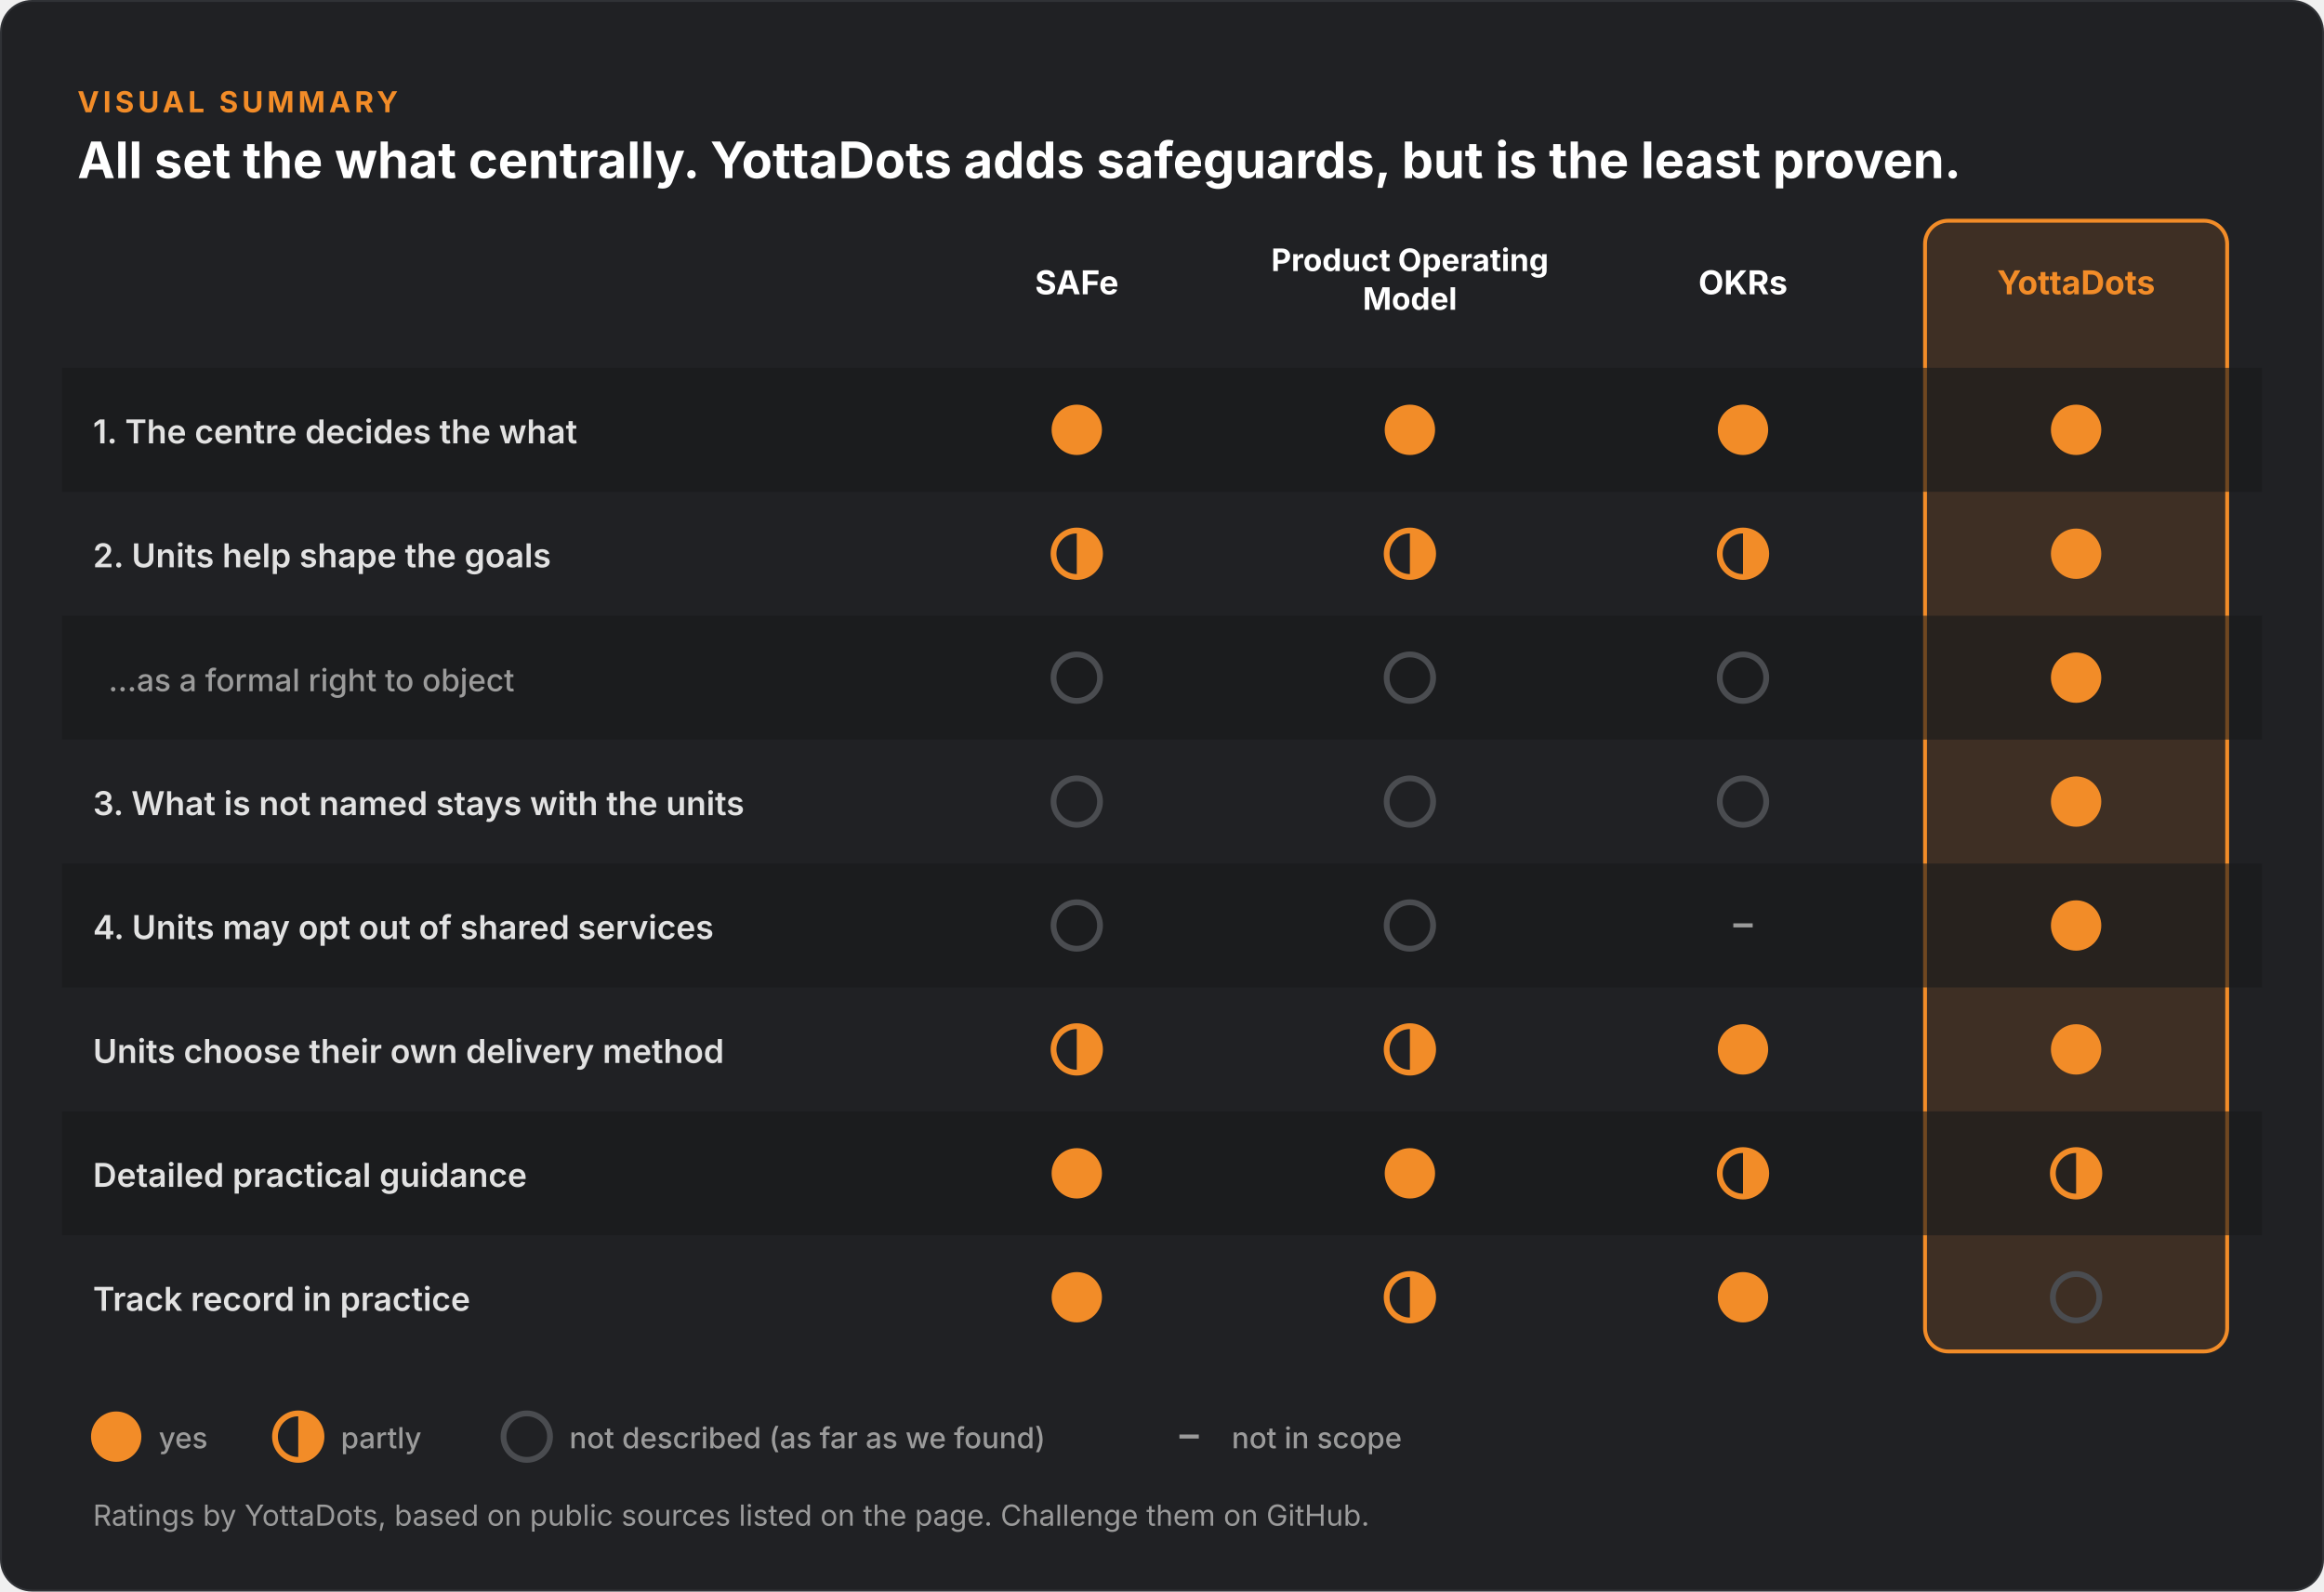
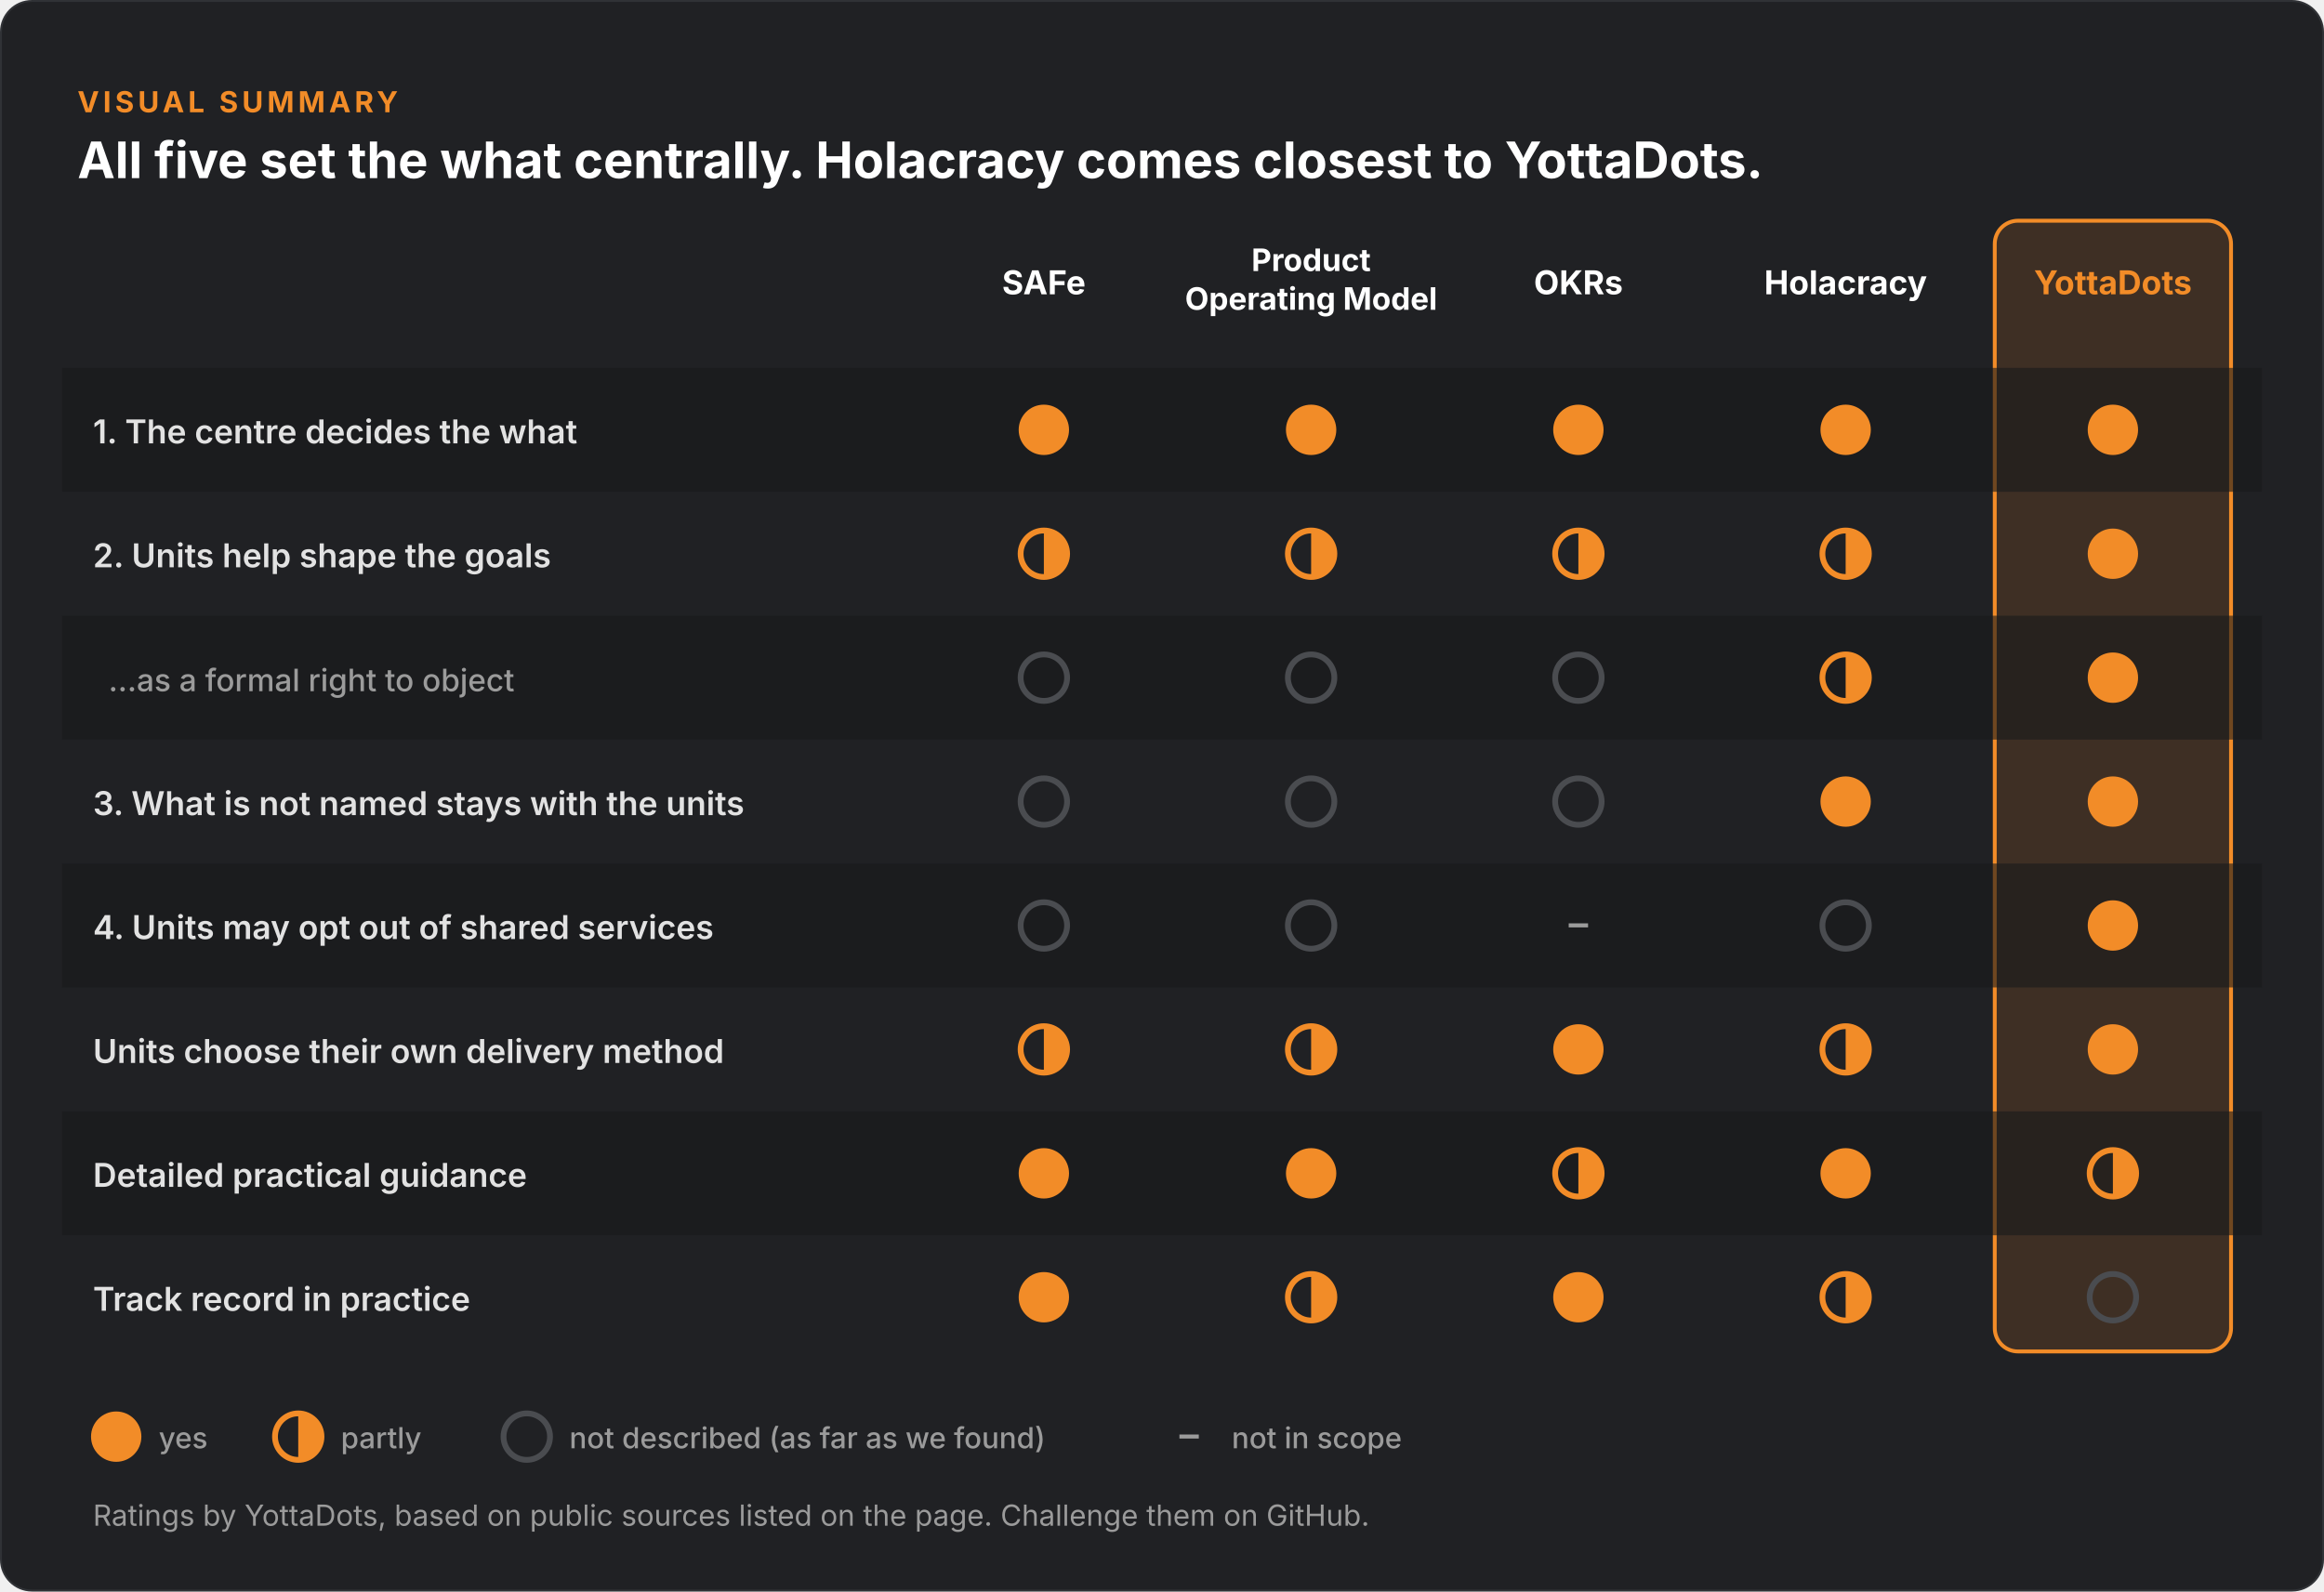
<svg xmlns="http://www.w3.org/2000/svg" viewBox="0 0 1200 822" width="1200" height="822" role="img" aria-labelledby="t d" font-family="Inter, ui-sans-serif, system-ui, -apple-system, 'Segoe UI', sans-serif">
  <rect x="0.5" y="0.5" width="1199" height="821" rx="16" fill="#202124" stroke="#303236" />
  <text x="40" y="58" font-size="15" fill="#f28c28" font-weight="700" text-anchor="start" letter-spacing="2">VISUAL SUMMARY</text>
-   <text x="40" y="92" font-size="26" fill="#ffffff" font-weight="700" text-anchor="start">All set the what centrally. YottaDots adds safeguards, but is the least proven.</text>
-   <text x="556.0" y="152" font-size="17" fill="#ffffff" font-weight="700" text-anchor="middle">SAFe</text>
-   <text x="728.0" y="140" font-size="16" fill="#ffffff" font-weight="700" text-anchor="middle">Product Operating</text>
-   <text x="728.0" y="160" font-size="16" fill="#ffffff" font-weight="700" text-anchor="middle">Model</text>
-   <text x="900.0" y="152" font-size="17" fill="#ffffff" font-weight="700" text-anchor="middle">OKRs</text>
-   <rect x="994" y="114" width="156" height="584" rx="12" fill="rgba(242,140,40,0.14)" stroke="#f28c28" stroke-width="2" />
-   <text x="1072.0" y="152" font-size="17" fill="#f28c28" font-weight="700" text-anchor="middle">YottaDots</text>
+   <text x="40" y="92" font-size="26" fill="#ffffff" font-weight="700" text-anchor="start">All five set the what centrally. Holacracy comes closest to YottaDots.</text>
+   <text x="539.0" y="152" font-size="17" fill="#ffffff" font-weight="700" text-anchor="middle">SAFe</text>
+   <text x="677.0" y="140" font-size="16" fill="#ffffff" font-weight="700" text-anchor="middle">Product</text>
+   <text x="677.0" y="160" font-size="16" fill="#ffffff" font-weight="700" text-anchor="middle">Operating Model</text>
+   <text x="815.0" y="152" font-size="17" fill="#ffffff" font-weight="700" text-anchor="middle">OKRs</text>
+   <text x="953.0" y="152" font-size="17" fill="#ffffff" font-weight="700" text-anchor="middle">Holacracy</text>
+   <rect x="1030" y="114" width="122" height="584" rx="12" fill="rgba(242,140,40,0.14)" stroke="#f28c28" stroke-width="2" />
+   <text x="1091.0" y="152" font-size="17" fill="#f28c28" font-weight="700" text-anchor="middle">YottaDots</text>
  <rect x="32" y="190" width="1136" height="64" fill="#18191b" opacity="0.6" />
  <text x="48" y="229" font-size="17" fill="#e2e2e2" font-weight="600" text-anchor="start">1. The centre decides the what</text>
-   <circle cx="556.0" cy="222" r="13" fill="#f28c28" />
-   <circle cx="728.0" cy="222" r="13" fill="#f28c28" />
-   <circle cx="900.0" cy="222" r="13" fill="#f28c28" />
-   <circle cx="1072.0" cy="222" r="13" fill="#f28c28" />
+   <circle cx="539.0" cy="222" r="13" fill="#f28c28" />
+   <circle cx="677.0" cy="222" r="13" fill="#f28c28" />
+   <circle cx="815.0" cy="222" r="13" fill="#f28c28" />
+   <circle cx="953.0" cy="222" r="13" fill="#f28c28" />
+   <circle cx="1091.0" cy="222" r="13" fill="#f28c28" />
  <text x="48" y="293" font-size="17" fill="#e2e2e2" font-weight="600" text-anchor="start">2. Units help shape the goals</text>
-   <circle cx="556.0" cy="286" r="12" fill="none" stroke="#f28c28" stroke-width="3" />
-   <path d="M556.0,274 A12,12 0 0 1 556.0,298 Z" fill="#f28c28" />
-   <circle cx="728.0" cy="286" r="12" fill="none" stroke="#f28c28" stroke-width="3" />
-   <path d="M728.0,274 A12,12 0 0 1 728.0,298 Z" fill="#f28c28" />
-   <circle cx="900.0" cy="286" r="12" fill="none" stroke="#f28c28" stroke-width="3" />
-   <path d="M900.0,274 A12,12 0 0 1 900.0,298 Z" fill="#f28c28" />
-   <circle cx="1072.0" cy="286" r="13" fill="#f28c28" />
+   <circle cx="539.0" cy="286" r="12" fill="none" stroke="#f28c28" stroke-width="3" />
+   <path d="M539.0,274 A12,12 0 0 1 539.0,298 Z" fill="#f28c28" />
+   <circle cx="677.0" cy="286" r="12" fill="none" stroke="#f28c28" stroke-width="3" />
+   <path d="M677.0,274 A12,12 0 0 1 677.0,298 Z" fill="#f28c28" />
+   <circle cx="815.0" cy="286" r="12" fill="none" stroke="#f28c28" stroke-width="3" />
+   <path d="M815.0,274 A12,12 0 0 1 815.0,298 Z" fill="#f28c28" />
+   <circle cx="953.0" cy="286" r="12" fill="none" stroke="#f28c28" stroke-width="3" />
+   <path d="M953.0,274 A12,12 0 0 1 953.0,298 Z" fill="#f28c28" />
+   <circle cx="1091.0" cy="286" r="13" fill="#f28c28" />
  <rect x="32" y="318" width="1136" height="64" fill="#18191b" opacity="0.6" />
  <text x="56" y="357" font-size="16" fill="#9b9b9b" font-weight="500" text-anchor="start">…as a formal right to object</text>
-   <circle cx="556.0" cy="350" r="12" fill="none" stroke="#4a4c50" stroke-width="3" />
-   <circle cx="728.0" cy="350" r="12" fill="none" stroke="#4a4c50" stroke-width="3" />
-   <circle cx="900.0" cy="350" r="12" fill="none" stroke="#4a4c50" stroke-width="3" />
-   <circle cx="1072.0" cy="350" r="13" fill="#f28c28" />
+   <circle cx="539.0" cy="350" r="12" fill="none" stroke="#4a4c50" stroke-width="3" />
+   <circle cx="677.0" cy="350" r="12" fill="none" stroke="#4a4c50" stroke-width="3" />
+   <circle cx="815.0" cy="350" r="12" fill="none" stroke="#4a4c50" stroke-width="3" />
+   <circle cx="953.0" cy="350" r="12" fill="none" stroke="#f28c28" stroke-width="3" />
+   <path d="M953.0,338 A12,12 0 0 1 953.0,362 Z" fill="#f28c28" />
+   <circle cx="1091.0" cy="350" r="13" fill="#f28c28" />
  <text x="48" y="421" font-size="17" fill="#e2e2e2" font-weight="600" text-anchor="start">3. What is not named stays with the units</text>
-   <circle cx="556.0" cy="414" r="12" fill="none" stroke="#4a4c50" stroke-width="3" />
-   <circle cx="728.0" cy="414" r="12" fill="none" stroke="#4a4c50" stroke-width="3" />
-   <circle cx="900.0" cy="414" r="12" fill="none" stroke="#4a4c50" stroke-width="3" />
-   <circle cx="1072.0" cy="414" r="13" fill="#f28c28" />
+   <circle cx="539.0" cy="414" r="12" fill="none" stroke="#4a4c50" stroke-width="3" />
+   <circle cx="677.0" cy="414" r="12" fill="none" stroke="#4a4c50" stroke-width="3" />
+   <circle cx="815.0" cy="414" r="12" fill="none" stroke="#4a4c50" stroke-width="3" />
+   <circle cx="953.0" cy="414" r="13" fill="#f28c28" />
+   <circle cx="1091.0" cy="414" r="13" fill="#f28c28" />
  <rect x="32" y="446" width="1136" height="64" fill="#18191b" opacity="0.6" />
  <text x="48" y="485" font-size="17" fill="#e2e2e2" font-weight="600" text-anchor="start">4. Units may opt out of shared services</text>
-   <circle cx="556.0" cy="478" r="12" fill="none" stroke="#4a4c50" stroke-width="3" />
-   <circle cx="728.0" cy="478" r="12" fill="none" stroke="#4a4c50" stroke-width="3" />
-   <text x="900.0" y="484" font-size="20" fill="#9b9b9b" font-weight="600" text-anchor="middle">–</text>
-   <circle cx="1072.0" cy="478" r="13" fill="#f28c28" />
+   <circle cx="539.0" cy="478" r="12" fill="none" stroke="#4a4c50" stroke-width="3" />
+   <circle cx="677.0" cy="478" r="12" fill="none" stroke="#4a4c50" stroke-width="3" />
+   <text x="815.0" y="484" font-size="20" fill="#9b9b9b" font-weight="600" text-anchor="middle">–</text>
+   <circle cx="953.0" cy="478" r="12" fill="none" stroke="#4a4c50" stroke-width="3" />
+   <circle cx="1091.0" cy="478" r="13" fill="#f28c28" />
  <text x="48" y="549" font-size="17" fill="#e2e2e2" font-weight="600" text-anchor="start">Units choose their own delivery method</text>
-   <circle cx="556.0" cy="542" r="12" fill="none" stroke="#f28c28" stroke-width="3" />
-   <path d="M556.0,530 A12,12 0 0 1 556.0,554 Z" fill="#f28c28" />
-   <circle cx="728.0" cy="542" r="12" fill="none" stroke="#f28c28" stroke-width="3" />
-   <path d="M728.0,530 A12,12 0 0 1 728.0,554 Z" fill="#f28c28" />
-   <circle cx="900.0" cy="542" r="13" fill="#f28c28" />
-   <circle cx="1072.0" cy="542" r="13" fill="#f28c28" />
+   <circle cx="539.0" cy="542" r="12" fill="none" stroke="#f28c28" stroke-width="3" />
+   <path d="M539.0,530 A12,12 0 0 1 539.0,554 Z" fill="#f28c28" />
+   <circle cx="677.0" cy="542" r="12" fill="none" stroke="#f28c28" stroke-width="3" />
+   <path d="M677.0,530 A12,12 0 0 1 677.0,554 Z" fill="#f28c28" />
+   <circle cx="815.0" cy="542" r="13" fill="#f28c28" />
+   <circle cx="953.0" cy="542" r="12" fill="none" stroke="#f28c28" stroke-width="3" />
+   <path d="M953.0,530 A12,12 0 0 1 953.0,554 Z" fill="#f28c28" />
+   <circle cx="1091.0" cy="542" r="13" fill="#f28c28" />
  <rect x="32" y="574" width="1136" height="64" fill="#18191b" opacity="0.6" />
  <text x="48" y="613" font-size="17" fill="#e2e2e2" font-weight="600" text-anchor="start">Detailed practical guidance</text>
-   <circle cx="556.0" cy="606" r="13" fill="#f28c28" />
-   <circle cx="728.0" cy="606" r="13" fill="#f28c28" />
-   <circle cx="900.0" cy="606" r="12" fill="none" stroke="#f28c28" stroke-width="3" />
-   <path d="M900.0,594 A12,12 0 0 1 900.0,618 Z" fill="#f28c28" />
-   <circle cx="1072.0" cy="606" r="12" fill="none" stroke="#f28c28" stroke-width="3" />
-   <path d="M1072.0,594 A12,12 0 0 1 1072.0,618 Z" fill="#f28c28" />
+   <circle cx="539.0" cy="606" r="13" fill="#f28c28" />
+   <circle cx="677.0" cy="606" r="13" fill="#f28c28" />
+   <circle cx="815.0" cy="606" r="12" fill="none" stroke="#f28c28" stroke-width="3" />
+   <path d="M815.0,594 A12,12 0 0 1 815.0,618 Z" fill="#f28c28" />
+   <circle cx="953.0" cy="606" r="13" fill="#f28c28" />
+   <circle cx="1091.0" cy="606" r="12" fill="none" stroke="#f28c28" stroke-width="3" />
+   <path d="M1091.0,594 A12,12 0 0 1 1091.0,618 Z" fill="#f28c28" />
  <text x="48" y="677" font-size="17" fill="#e2e2e2" font-weight="600" text-anchor="start">Track record in practice</text>
-   <circle cx="556.0" cy="670" r="13" fill="#f28c28" />
-   <circle cx="728.0" cy="670" r="12" fill="none" stroke="#f28c28" stroke-width="3" />
-   <path d="M728.0,658 A12,12 0 0 1 728.0,682 Z" fill="#f28c28" />
-   <circle cx="900.0" cy="670" r="13" fill="#f28c28" />
-   <circle cx="1072.0" cy="670" r="12" fill="none" stroke="#4a4c50" stroke-width="3" />
+   <circle cx="539.0" cy="670" r="13" fill="#f28c28" />
+   <circle cx="677.0" cy="670" r="12" fill="none" stroke="#f28c28" stroke-width="3" />
+   <path d="M677.0,658 A12,12 0 0 1 677.0,682 Z" fill="#f28c28" />
+   <circle cx="815.0" cy="670" r="13" fill="#f28c28" />
+   <circle cx="953.0" cy="670" r="12" fill="none" stroke="#f28c28" stroke-width="3" />
+   <path d="M953.0,658 A12,12 0 0 1 953.0,682 Z" fill="#f28c28" />
+   <circle cx="1091.0" cy="670" r="12" fill="none" stroke="#4a4c50" stroke-width="3" />
  <circle cx="60" cy="742" r="13" fill="#f28c28" />
  <text x="82" y="748" font-size="15" fill="#9b9b9b" font-weight="500" text-anchor="start">yes</text>
  <circle cx="154" cy="742" r="12" fill="none" stroke="#f28c28" stroke-width="3" />
  <path d="M154,730 A12,12 0 0 1 154,754 Z" fill="#f28c28" />
  <text x="176" y="748" font-size="15" fill="#9b9b9b" font-weight="500" text-anchor="start">partly</text>
  <circle cx="272" cy="742" r="12" fill="none" stroke="#4a4c50" stroke-width="3" />
  <text x="294" y="748" font-size="15" fill="#9b9b9b" font-weight="500" text-anchor="start">not described (as far as we found)</text>
  <text x="614" y="748" font-size="20" fill="#9b9b9b" font-weight="600" text-anchor="middle">–</text>
  <text x="636" y="748" font-size="15" fill="#9b9b9b" font-weight="500" text-anchor="start">not in scope</text>
  <text x="48" y="788" font-size="15" fill="#9b9b9b" font-weight="400" text-anchor="start">Ratings by YottaDots, based on public sources listed on the page. Challenge them on GitHub.</text>
</svg>
